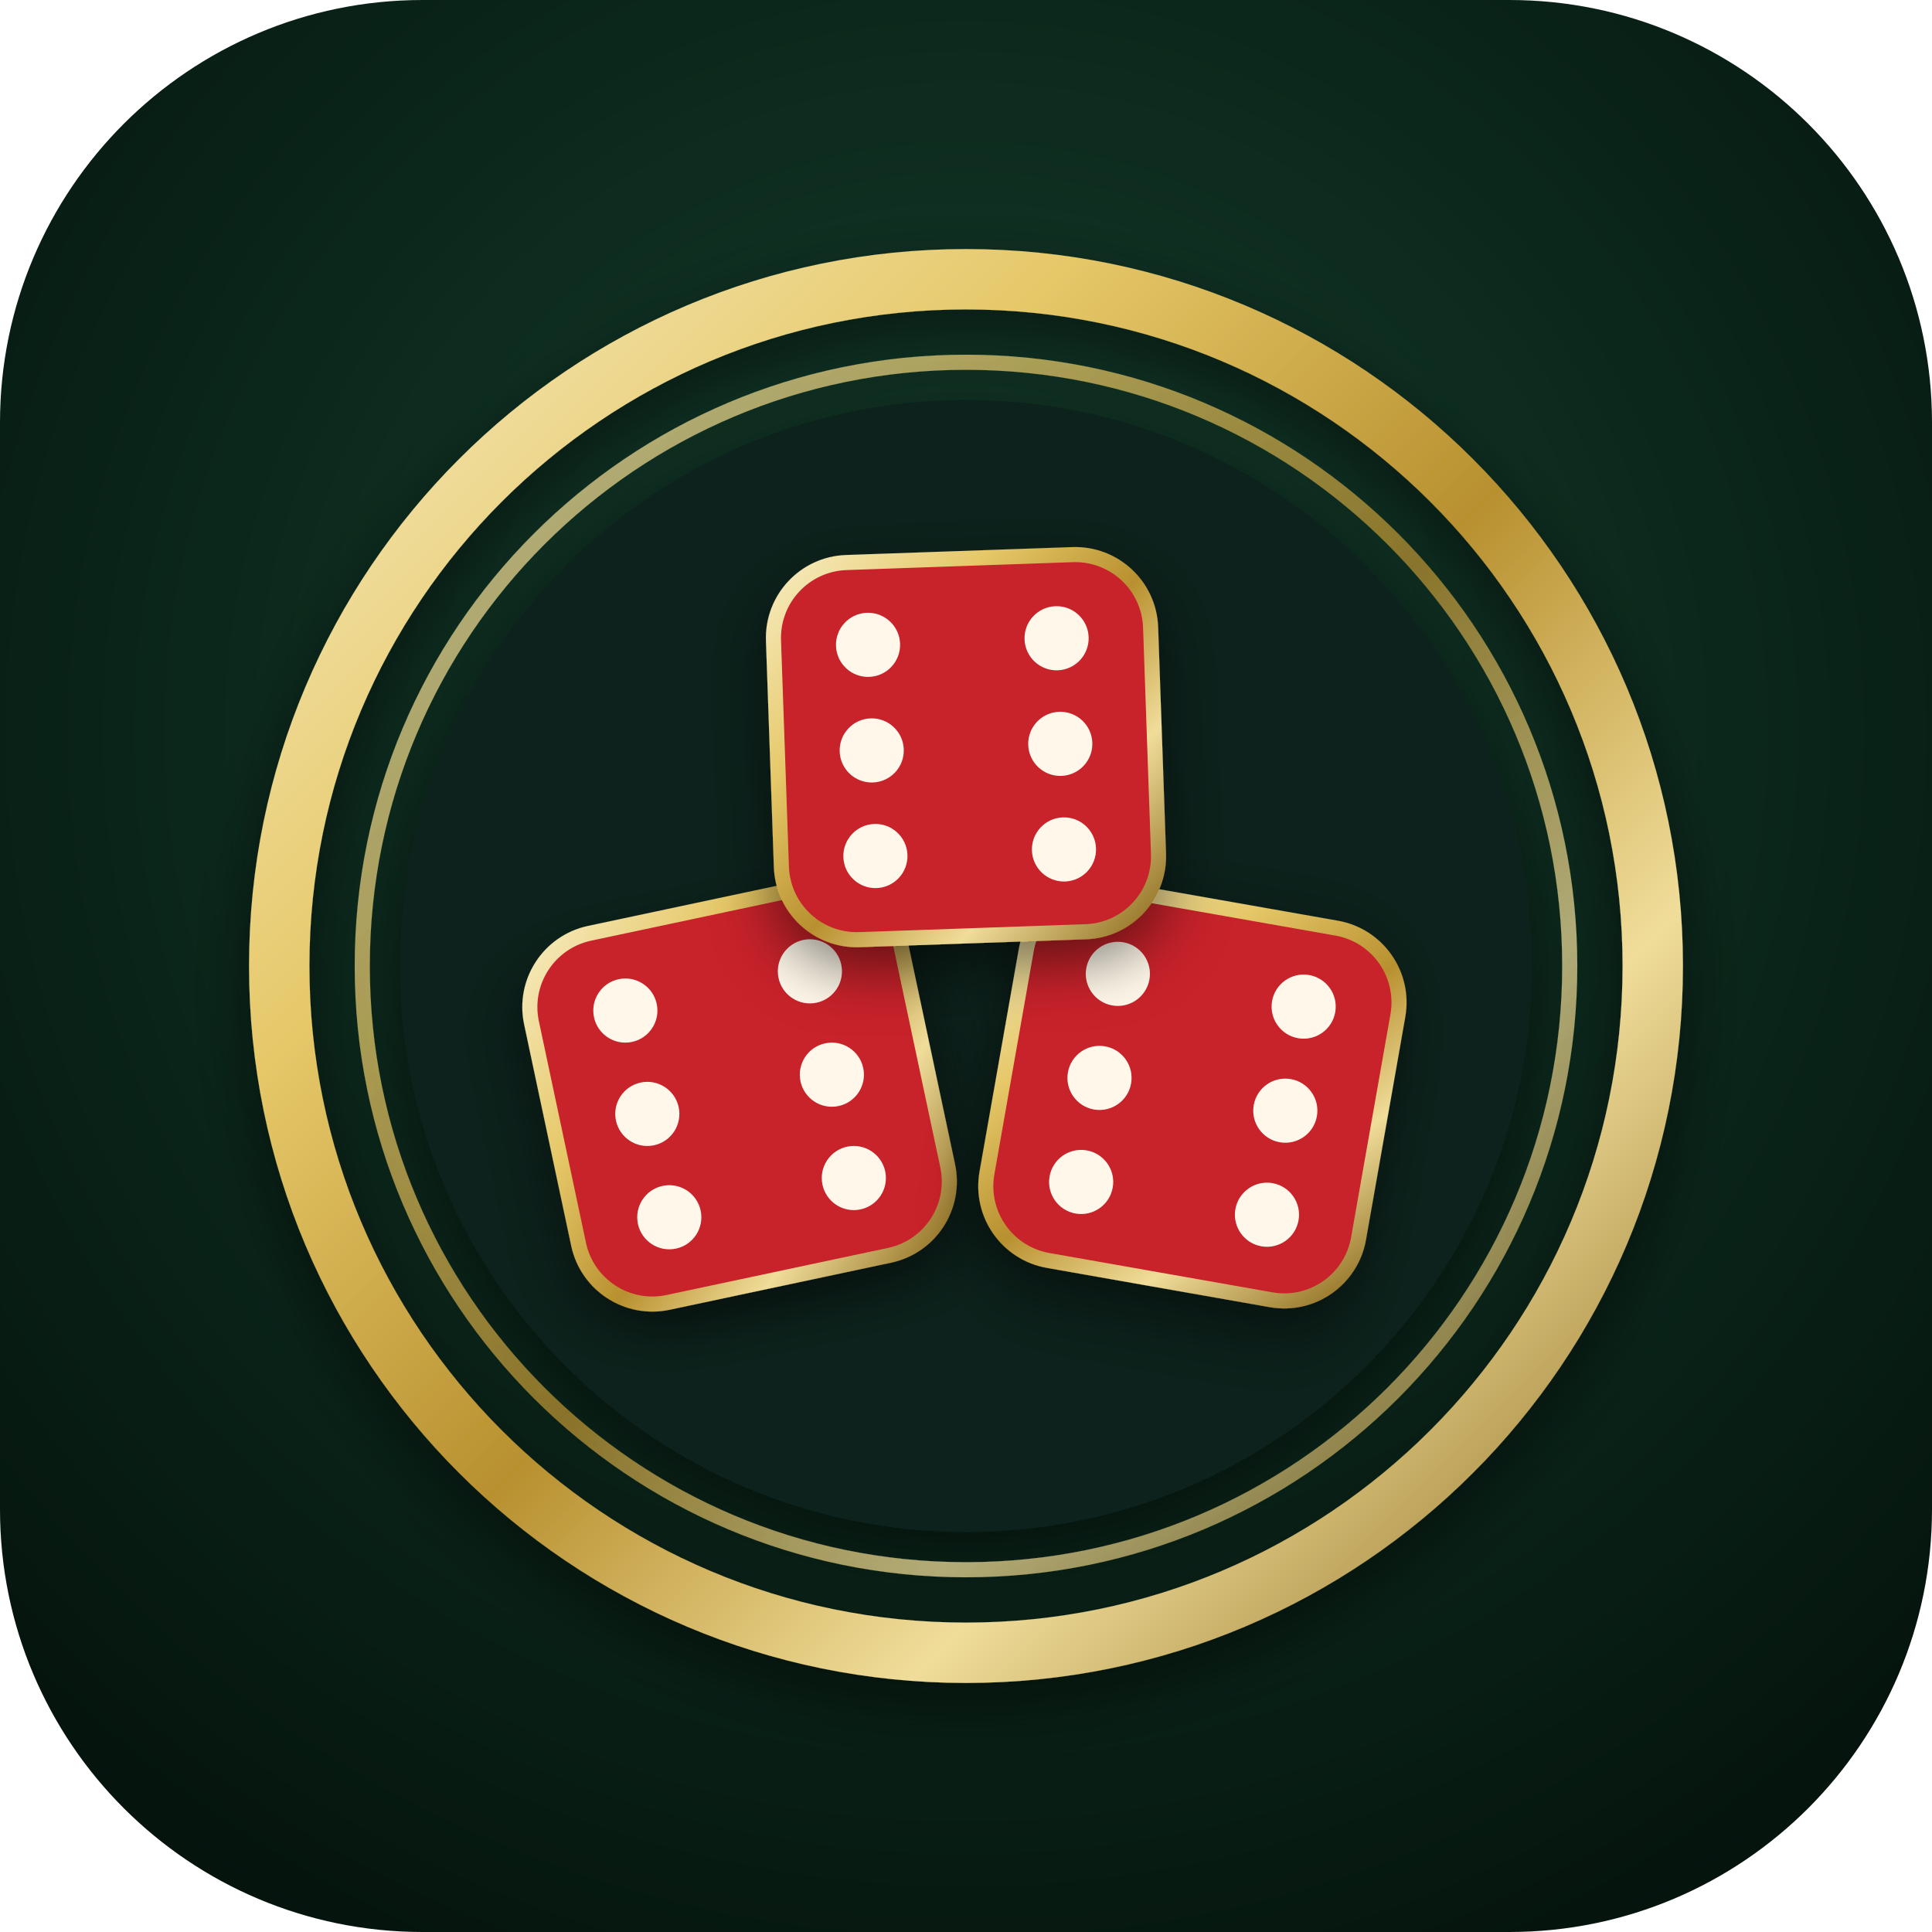
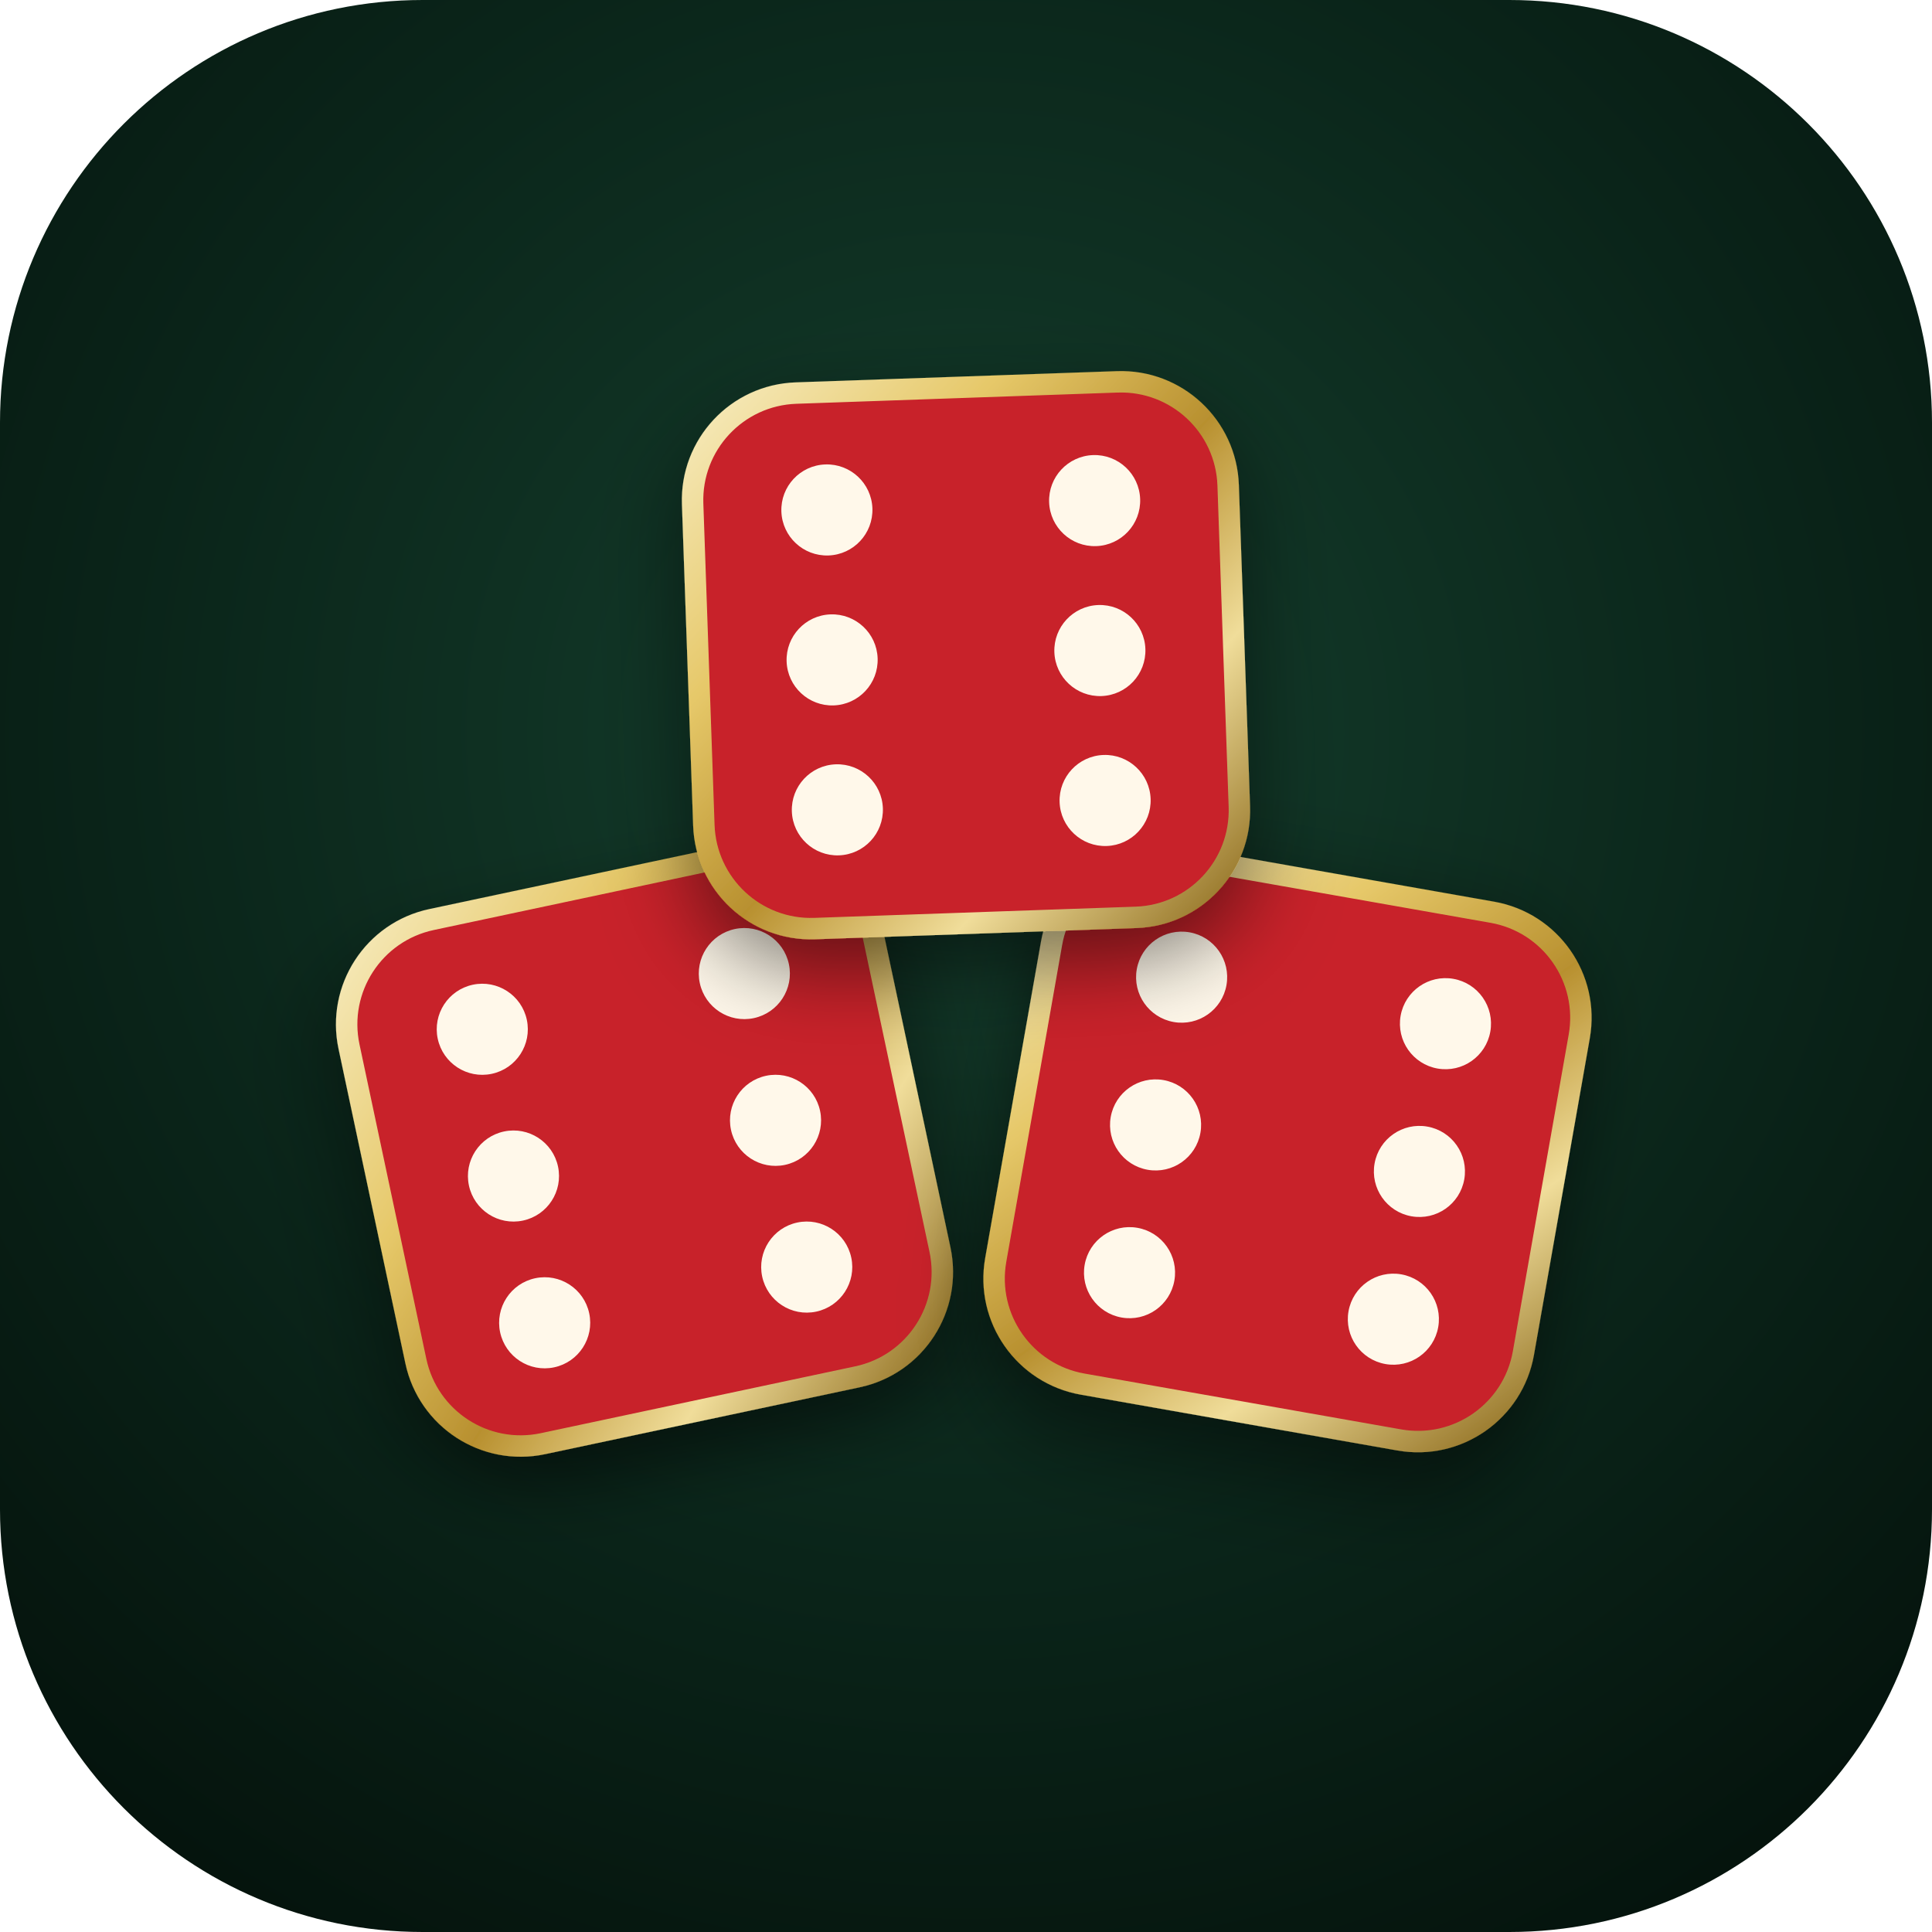
<svg xmlns="http://www.w3.org/2000/svg" viewBox="0 0 512 512" width="512" height="512">
  <defs>
    <radialGradient id="bg" cx="50%" cy="38%" r="75%">
      <stop offset="0%" stop-color="#15402e" />
      <stop offset="58%" stop-color="#0a2419" />
      <stop offset="100%" stop-color="#04110b" />
    </radialGradient>
    <linearGradient id="ring" x1="0" y1="0" x2="1" y2="1">
      <stop offset="0%" stop-color="#f7ecc0" />
      <stop offset="28%" stop-color="#e6c869" />
      <stop offset="52%" stop-color="#b8902f" />
      <stop offset="74%" stop-color="#f0dd9a" />
      <stop offset="100%" stop-color="#8c6a1c" />
    </linearGradient>
    <filter id="soft" x="-20%" y="-20%" width="140%" height="140%">
      <feDropShadow dx="0" dy="6" stdDeviation="8" flood-color="#000" flood-opacity=".5" />
    </filter>
  </defs>
  <rect width="512" height="512" rx="112" fill="url(#bg)" />
-   <g filter="url(#soft)">
-     <circle cx="256" cy="256" r="182" fill="none" stroke="url(#ring)" stroke-width="16" />
-     <circle cx="256" cy="256" r="160" fill="none" stroke="url(#ring)" stroke-width="4" opacity=".7" />
-     <circle cx="256" cy="256" r="150" fill="#08231a" />
-   </g>
-   <g filter="url(#soft)" transform="rotate(-12 196 290)">
-     <rect x="146" y="240" width="100" height="100" rx="20" fill="#c8202a" stroke="url(#ring)" stroke-width="4" />
-     <circle cx="171" cy="262" r="8.5" fill="#fff8ea" />
-     <circle cx="221" cy="262" r="8.5" fill="#fff8ea" />
-     <circle cx="171" cy="290" r="8.5" fill="#fff8ea" />
-     <circle cx="221" cy="290" r="8.5" fill="#fff8ea" />
-     <circle cx="171" cy="318" r="8.5" fill="#fff8ea" />
-     <circle cx="221" cy="318" r="8.5" fill="#fff8ea" />
-   </g>
-   <g filter="url(#soft)" transform="rotate(10 316 290)">
-     <rect x="266" y="240" width="100" height="100" rx="20" fill="#c8202a" stroke="url(#ring)" stroke-width="4" />
-     <circle cx="291" cy="262" r="8.5" fill="#fff8ea" />
-     <circle cx="341" cy="262" r="8.5" fill="#fff8ea" />
-     <circle cx="291" cy="290" r="8.5" fill="#fff8ea" />
-     <circle cx="341" cy="290" r="8.5" fill="#fff8ea" />
-     <circle cx="291" cy="318" r="8.5" fill="#fff8ea" />
-     <circle cx="341" cy="318" r="8.5" fill="#fff8ea" />
-   </g>
-   <g filter="url(#soft)" transform="rotate(-2 256 198)">
-     <rect x="206" y="148" width="100" height="100" rx="20" fill="#c8202a" stroke="url(#ring)" stroke-width="4" />
-     <circle cx="231" cy="170" r="8.5" fill="#fff8ea" />
-     <circle cx="281" cy="170" r="8.5" fill="#fff8ea" />
-     <circle cx="231" cy="198" r="8.5" fill="#fff8ea" />
-     <circle cx="281" cy="198" r="8.5" fill="#fff8ea" />
-     <circle cx="231" cy="226" r="8.5" fill="#fff8ea" />
-     <circle cx="281" cy="226" r="8.5" fill="#fff8ea" />
+   <g transform="translate(256 256) scale(1.42) translate(-256 -256)">
+     <g filter="url(#soft)" transform="rotate(-12 196 290)">
+       <rect x="146" y="240" width="100" height="100" rx="20" fill="#c8202a" stroke="url(#ring)" stroke-width="4" />
+       <circle cx="171" cy="262" r="8.5" fill="#fff8ea" />
+       <circle cx="221" cy="262" r="8.5" fill="#fff8ea" />
+       <circle cx="171" cy="290" r="8.5" fill="#fff8ea" />
+       <circle cx="221" cy="290" r="8.5" fill="#fff8ea" />
+       <circle cx="171" cy="318" r="8.5" fill="#fff8ea" />
+       <circle cx="221" cy="318" r="8.5" fill="#fff8ea" />
+     </g>
+     <g filter="url(#soft)" transform="rotate(10 316 290)">
+       <rect x="266" y="240" width="100" height="100" rx="20" fill="#c8202a" stroke="url(#ring)" stroke-width="4" />
+       <circle cx="291" cy="262" r="8.5" fill="#fff8ea" />
+       <circle cx="341" cy="262" r="8.5" fill="#fff8ea" />
+       <circle cx="291" cy="290" r="8.5" fill="#fff8ea" />
+       <circle cx="341" cy="290" r="8.5" fill="#fff8ea" />
+       <circle cx="291" cy="318" r="8.5" fill="#fff8ea" />
+       <circle cx="341" cy="318" r="8.5" fill="#fff8ea" />
+     </g>
+     <g filter="url(#soft)" transform="rotate(-2 256 198)">
+       <rect x="206" y="148" width="100" height="100" rx="20" fill="#c8202a" stroke="url(#ring)" stroke-width="4" />
+       <circle cx="231" cy="170" r="8.5" fill="#fff8ea" />
+       <circle cx="281" cy="170" r="8.5" fill="#fff8ea" />
+       <circle cx="231" cy="198" r="8.5" fill="#fff8ea" />
+       <circle cx="281" cy="198" r="8.5" fill="#fff8ea" />
+       <circle cx="231" cy="226" r="8.5" fill="#fff8ea" />
+       <circle cx="281" cy="226" r="8.5" fill="#fff8ea" />
+     </g>
  </g>
</svg>
